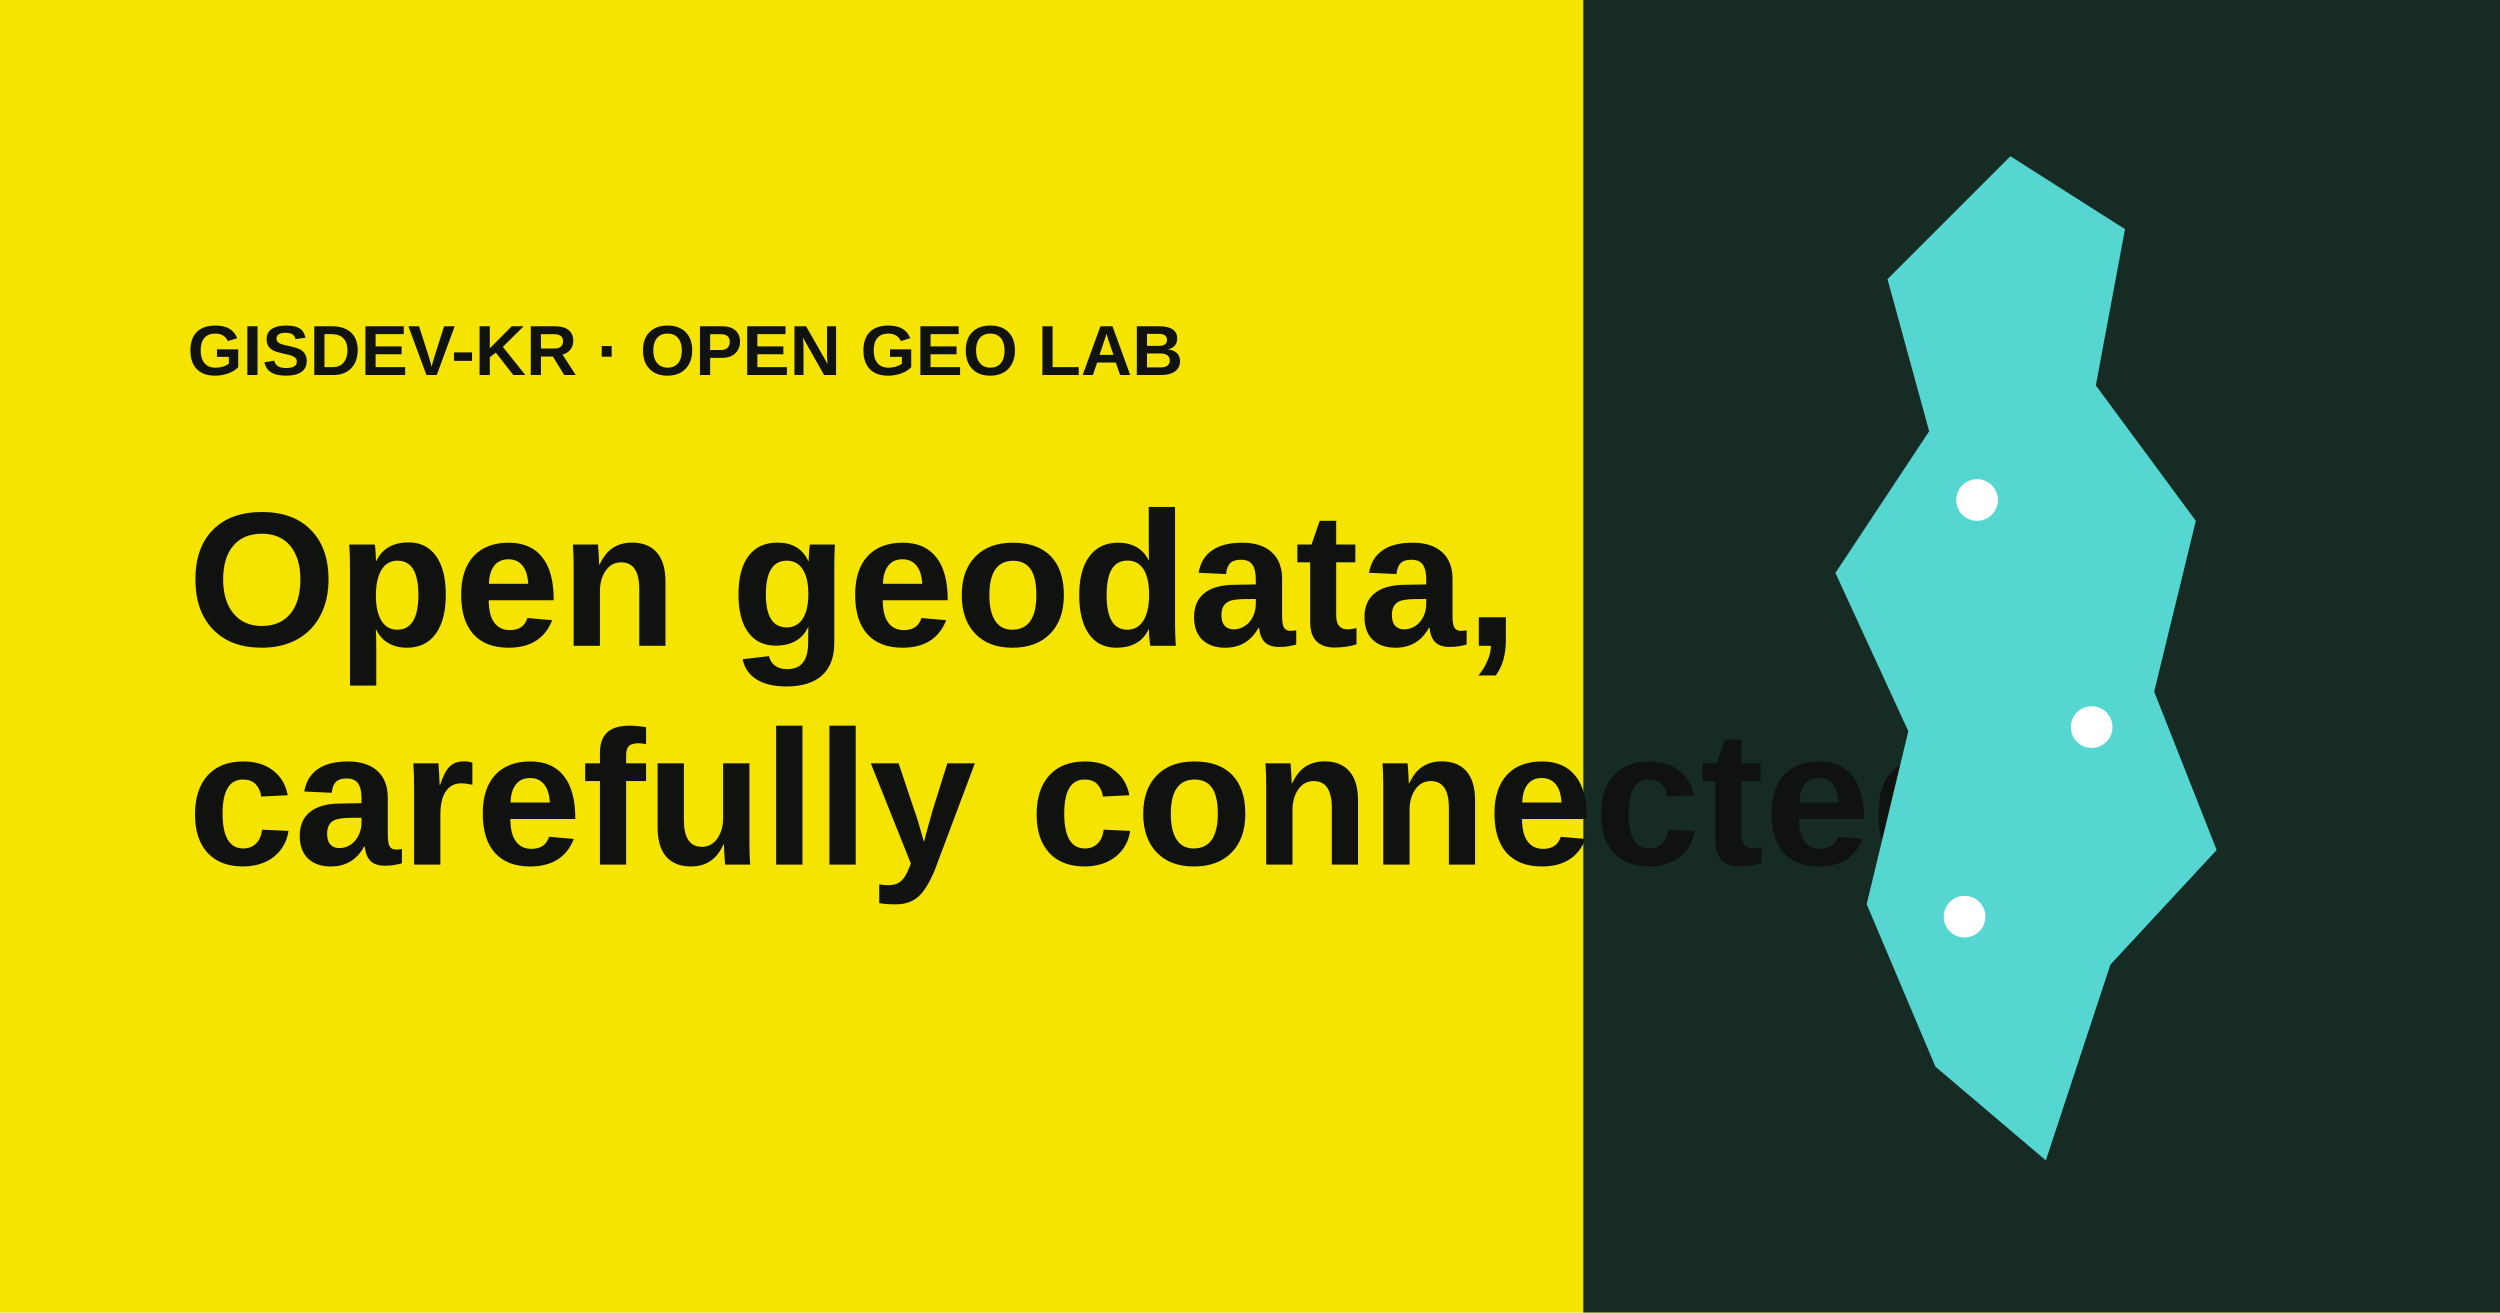
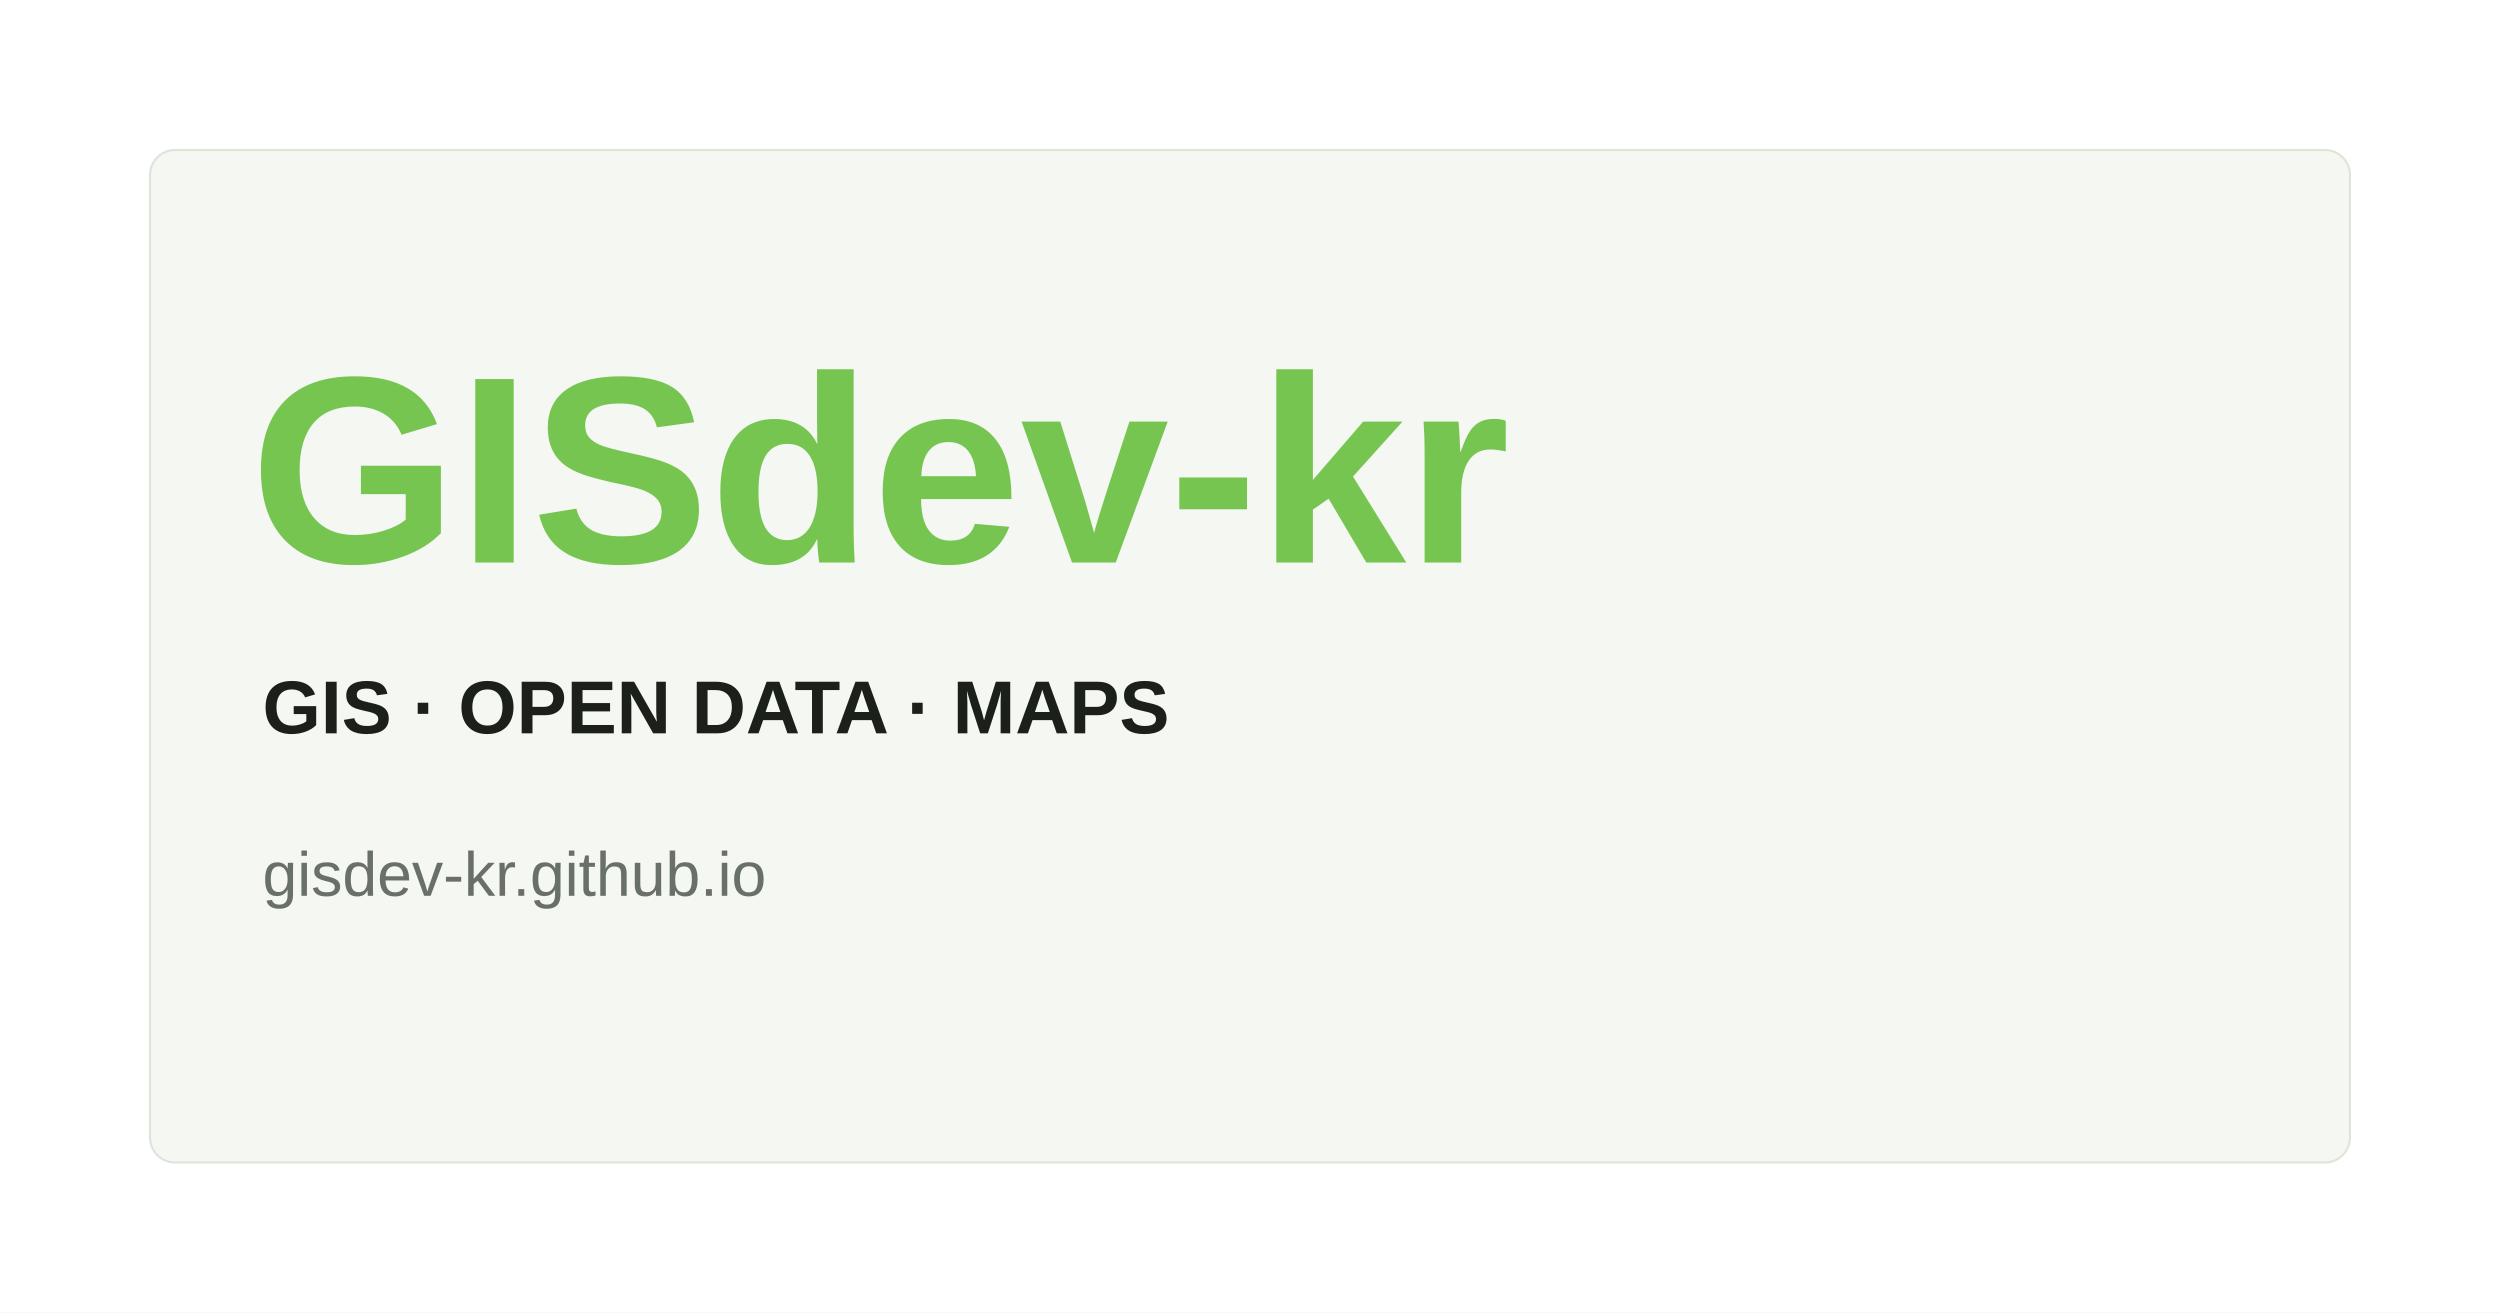
<svg xmlns="http://www.w3.org/2000/svg" width="1200" height="630" viewBox="0 0 1200 630">
-   <rect width="1200" height="630" fill="#f5e400" />
-   <rect x="760" width="440" height="630" fill="#172b25" />
-   <g fill="#10120f">
-     <text x="90" y="180" font-family="Arial,sans-serif" font-size="34" font-weight="700">GISDEV-KR · OPEN GEO LAB</text>
-     <text x="90" y="310" font-family="Arial,sans-serif" font-size="92" font-weight="900">Open geodata,</text>
-     <text x="90" y="415" font-family="Arial,sans-serif" font-size="92" font-weight="900">carefully connected.</text>
-   </g>
-   <path d="M965 75l55 35-14 75 48 65-20 82 30 76-51 55-31 94-53-45-33-78 20-83-35-76 45-68-20-73z" fill="#55d6d0" />
-   <g fill="#fff">
-     <circle cx="949" cy="240" r="10" />
-     <circle cx="1004" cy="349" r="10" />
-     <circle cx="943" cy="440" r="10" />
-   </g>
+   <rect width="1200" height="630" fill="#ffffff" />
+   <rect x="72" y="72" width="1056" height="486" rx="12" fill="#f4f7f2" stroke="#dce5d8" />
+   <text x="120" y="270" fill="#76c551" font-family="Arial,sans-serif" font-size="128" font-weight="800">GISdev-kr</text>
+   <text x="126" y="352" fill="#1b201b" font-family="Arial,sans-serif" font-size="36" font-weight="600">GIS · OPEN DATA · MAPS</text>
+   <text x="126" y="430" fill="#697069" font-family="Arial,sans-serif" font-size="30">gisdev-kr.github.io</text>
</svg>
